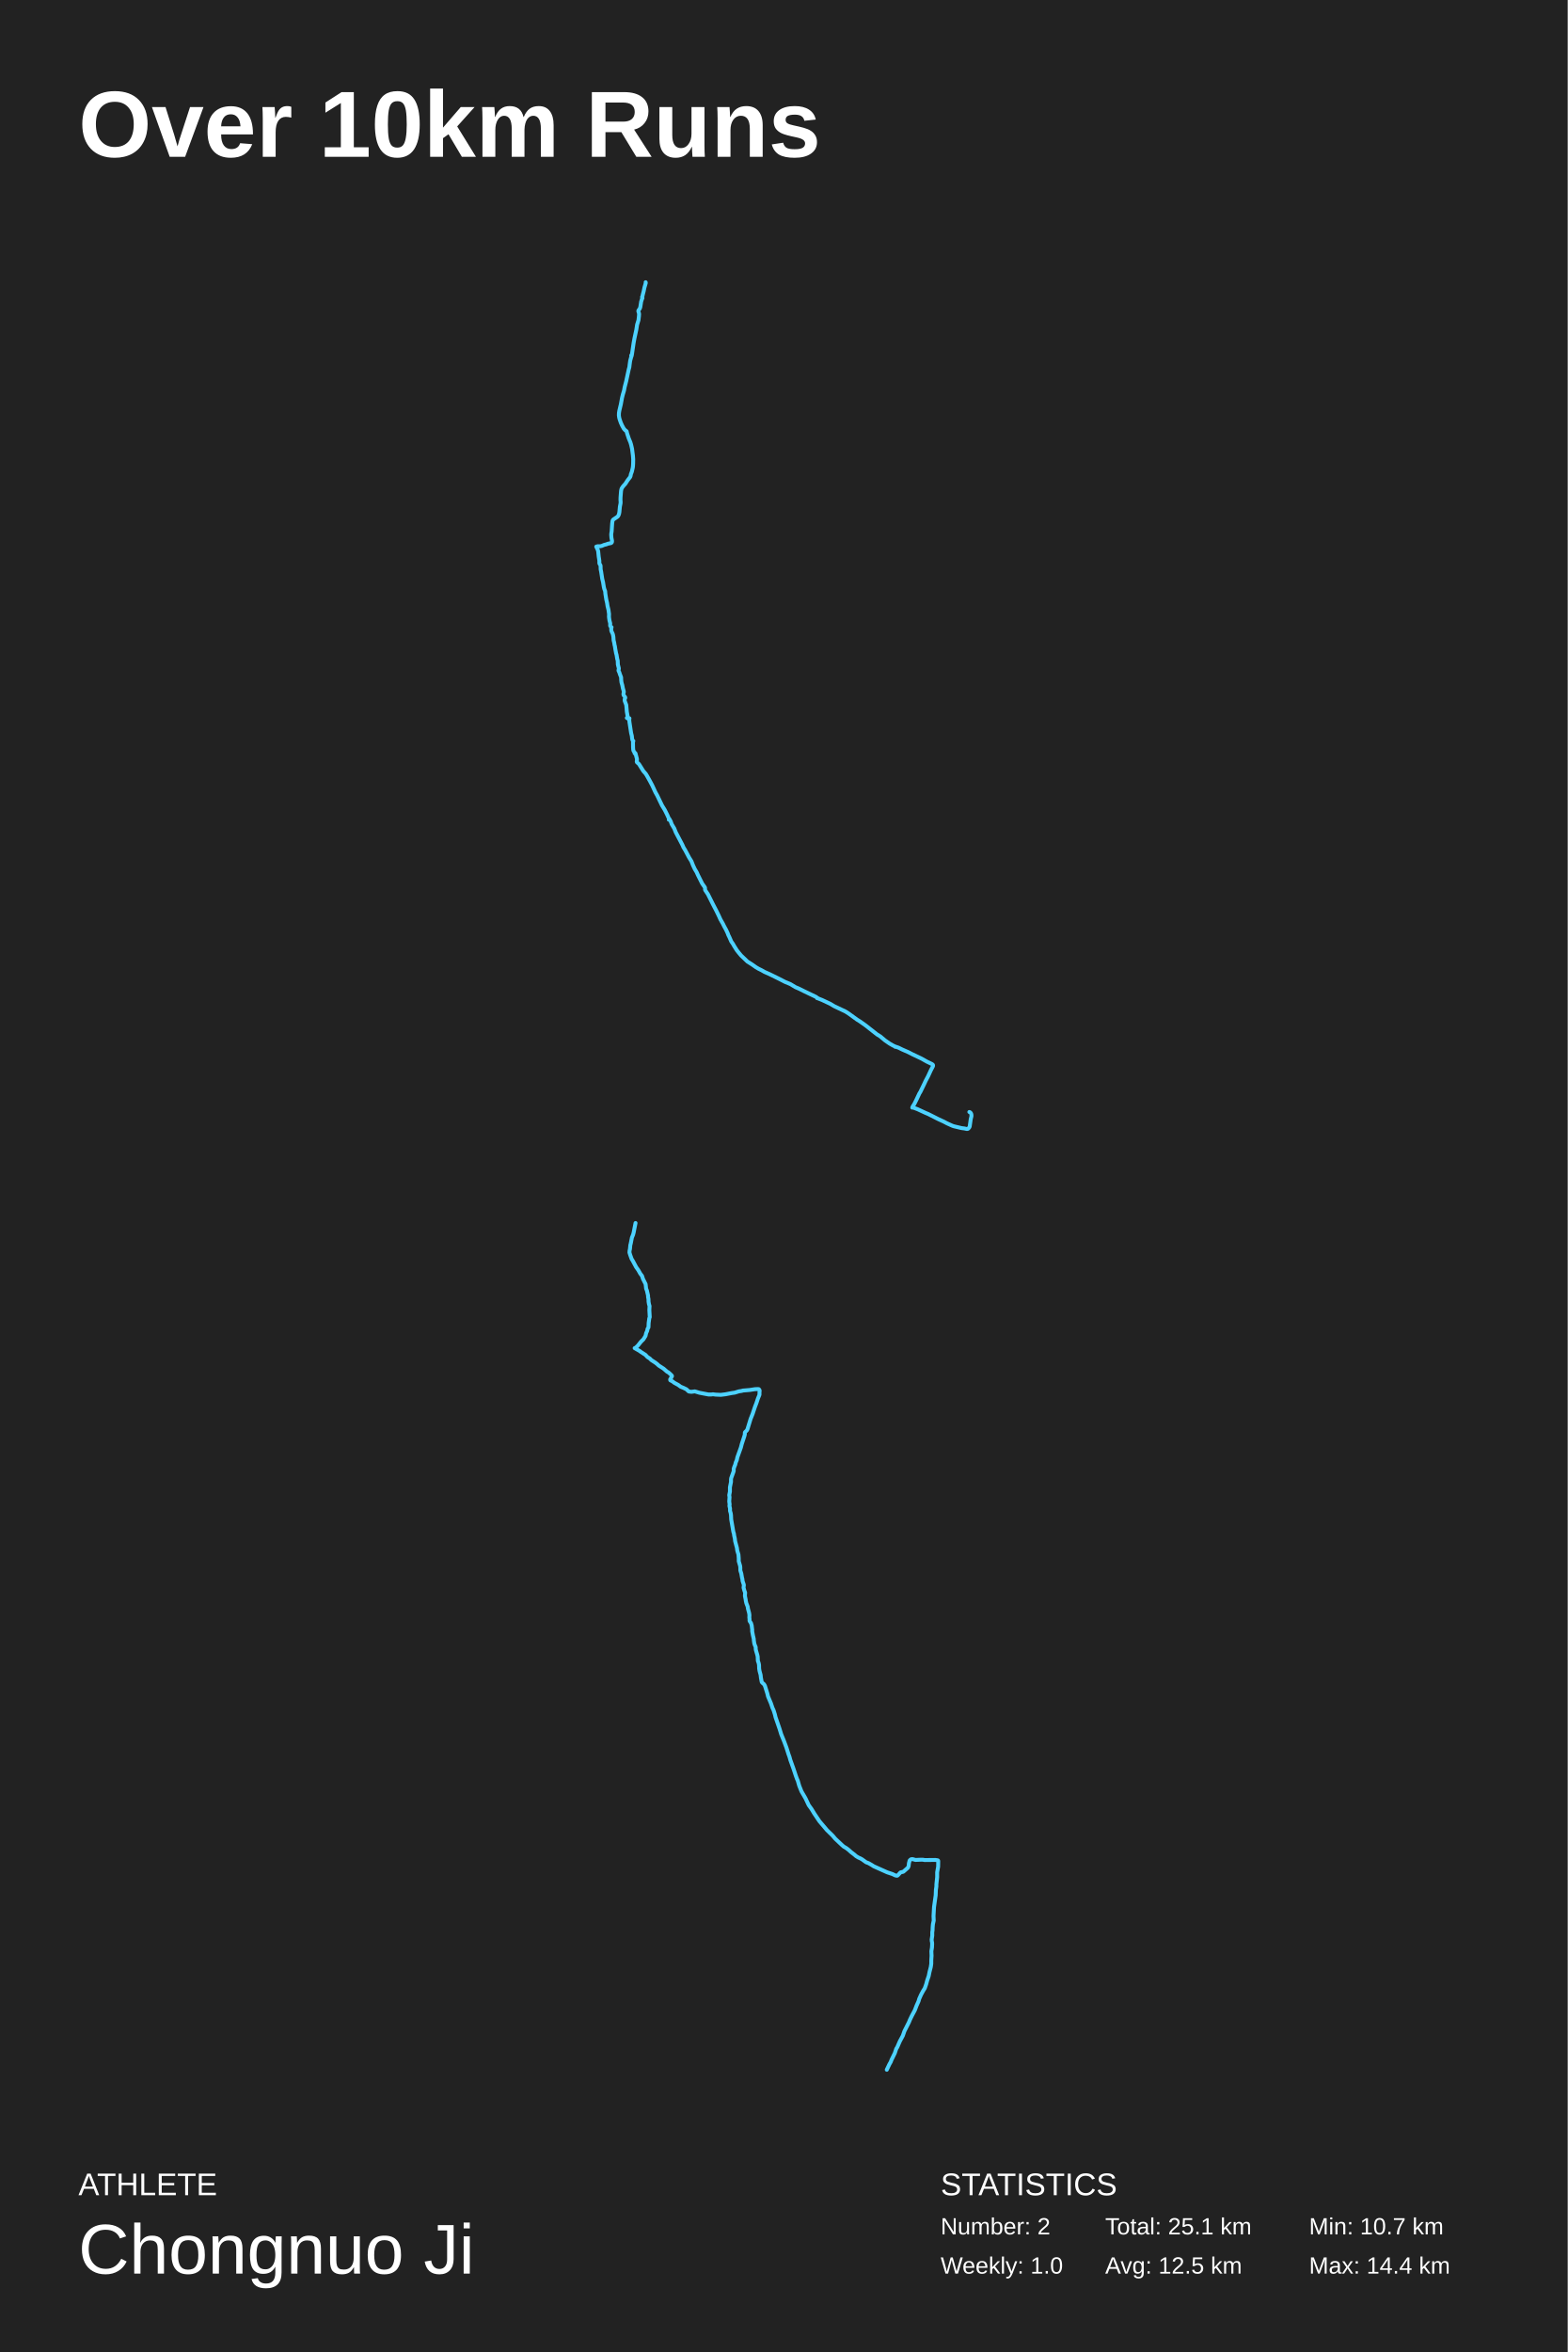
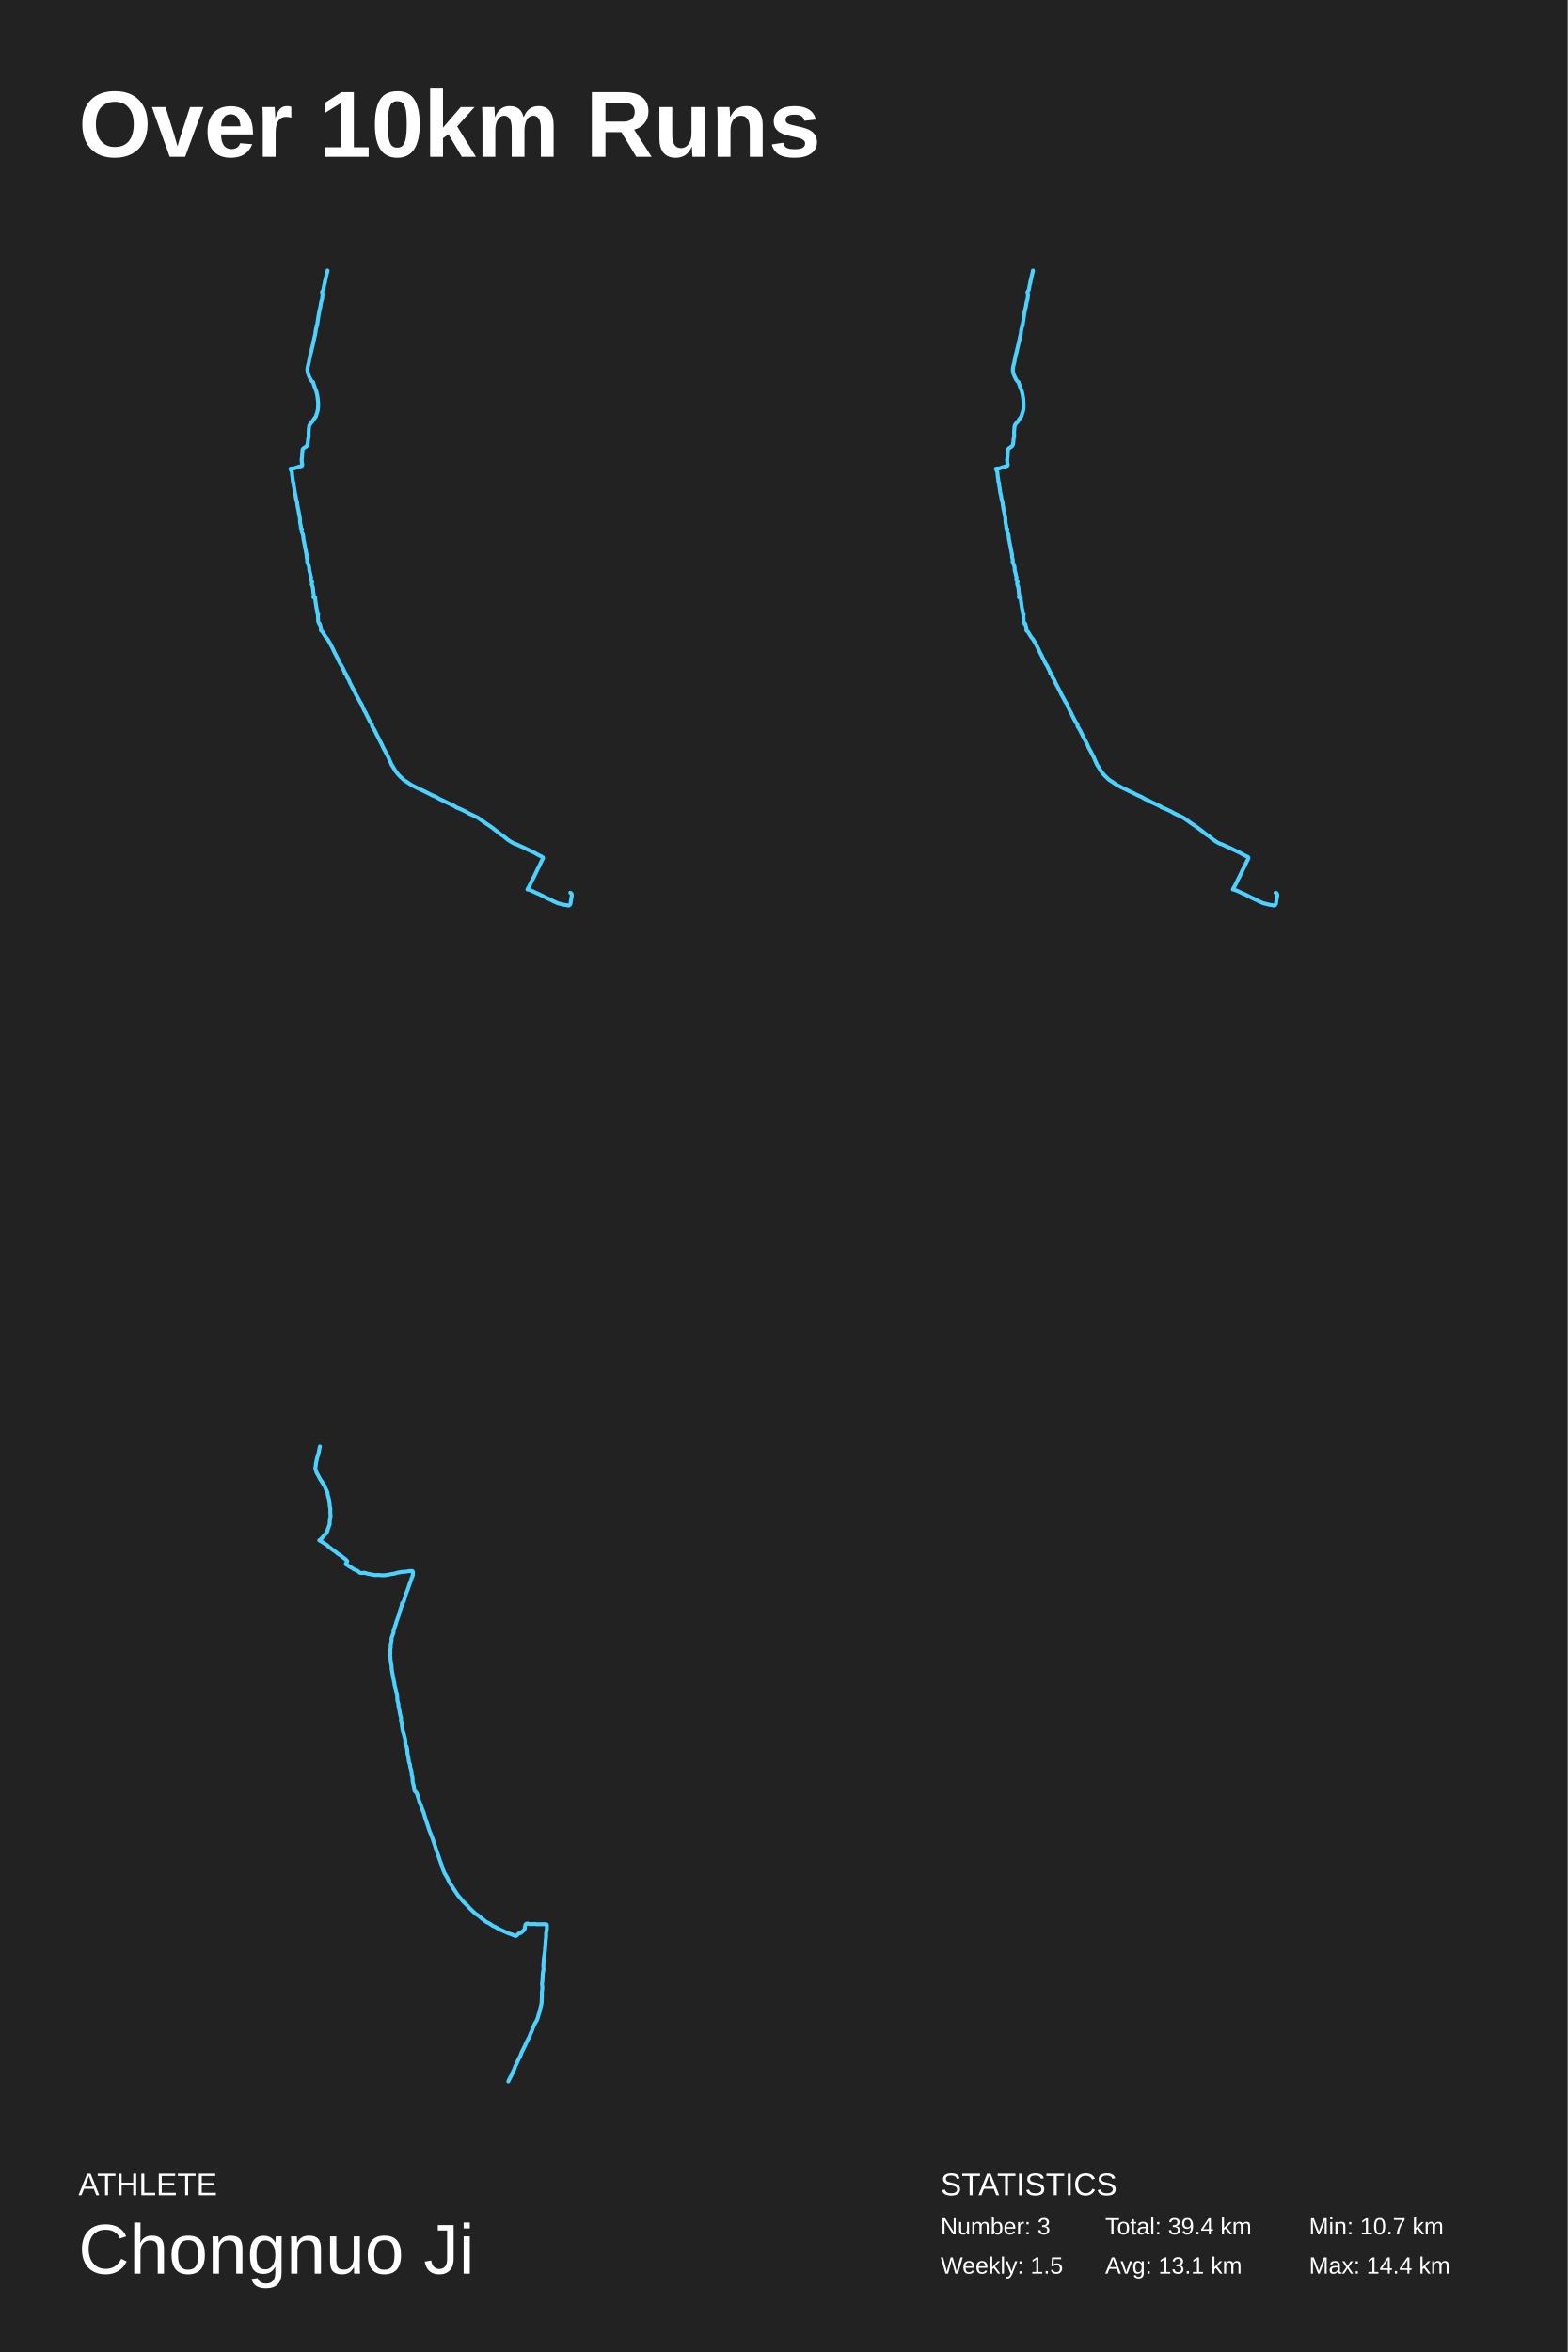
<svg xmlns="http://www.w3.org/2000/svg" baseProfile="full" height="300mm" version="1.1" viewBox="0,0,200,300" width="200mm">
  <defs />
  <rect fill="#222222" height="300" width="200" x="0" y="0" />
  <text fill="#FFFFFF" style="font-size:12px; font-family:Arial; font-weight:bold;" x="10" y="20">Over 10km Runs</text>
  <text fill="#FFFFFF" style="font-size:4px; font-family:Arial" x="10" y="280">ATHLETE</text>
  <text fill="#FFFFFF" style="font-size:9px; font-family:Arial" x="10" y="290">Chongnuo Ji</text>
  <text fill="#FFFFFF" style="font-size:4px; font-family:Arial" x="120" y="280">STATISTICS</text>
-   <text fill="#FFFFFF" style="font-size:3px; font-family:Arial" x="120" y="285">Number: 2</text>
-   <text fill="#FFFFFF" style="font-size:3px; font-family:Arial" x="120" y="290">Weekly: 1.0</text>
-   <text fill="#FFFFFF" style="font-size:3px; font-family:Arial" x="141" y="285">Total: 25.1 km</text>
-   <text fill="#FFFFFF" style="font-size:3px; font-family:Arial" x="141" y="290">Avg: 12.5 km</text>
+   <text fill="#FFFFFF" style="font-size:3px; font-family:Arial" x="120" y="285">Number: 3</text>
+   <text fill="#FFFFFF" style="font-size:3px; font-family:Arial" x="120" y="290">Weekly: 1.5</text>
+   <text fill="#FFFFFF" style="font-size:3px; font-family:Arial" x="141" y="285">Total: 39.4 km</text>
+   <text fill="#FFFFFF" style="font-size:3px; font-family:Arial" x="141" y="290">Avg: 13.1 km</text>
  <text fill="#FFFFFF" style="font-size:3px; font-family:Arial" x="167" y="285">Min: 10.7 km</text>
  <text fill="#FFFFFF" style="font-size:3px; font-family:Arial" x="167" y="290">Max: 14.4 km</text>
-   <polyline fill="none" points="82.37,36.0 82.388,36.087 82.213,36.686 82.12,37.143 82.019,37.524 81.954,37.818 81.908,37.894 81.964,38.024 81.927,38.068 81.908,38.133 81.797,38.471 81.687,39.178 81.622,39.363 81.465,39.581 81.438,39.657 81.447,39.733 81.521,39.973 81.53,40.114 81.511,40.364 81.456,40.832 81.281,41.409 81.179,42.062 80.948,43.129 80.838,43.727 80.616,45.229 80.579,45.36 80.542,45.306 80.524,45.338 80.533,45.327 80.579,45.316 80.598,45.327 80.589,45.371 80.515,45.578 80.395,46.024 80.33,46.492 80.293,46.818 80.21,47.123 79.887,48.625 79.693,49.376 79.61,49.822 79.463,50.312 79.361,50.725 79.204,51.574 79.011,52.39 78.964,52.684 78.955,52.978 78.992,53.25 79.047,53.468 79.195,53.903 79.361,54.273 79.583,54.676 79.758,54.871 79.943,55.013 79.998,55.263 80.219,55.927 80.422,56.417 80.515,56.721 80.635,57.244 80.745,58.093 80.782,58.593 80.773,59.094 80.755,59.442 80.727,59.659 80.607,60.171 80.487,60.486 80.441,60.726 80.385,60.856 80.081,61.248 79.776,61.716 79.573,61.934 79.417,62.13 79.306,62.315 79.269,62.434 79.232,62.619 79.167,63.424 79.158,63.74 79.177,64.045 79.167,64.208 79.084,64.632 79.02,65.318 78.983,65.514 78.918,65.709 78.835,65.851 78.752,65.927 78.235,66.275 78.171,66.362 78.134,66.482 78.097,66.787 78.032,67.788 77.986,68.049 77.977,68.223 78.005,68.593 78.078,68.963 78.078,69.072 78.06,69.17 78.014,69.224 77.958,69.267 77.552,69.355 77.359,69.431 77.063,69.507 76.759,69.637 76.583,69.67 76.27,69.67 76.067,69.724 76.261,70.127 76.316,70.334 76.38,70.976 76.464,71.52 76.464,71.824 76.491,71.922 76.593,72.086 76.62,72.194 76.63,72.619 76.694,72.934 76.833,73.837 76.934,74.251 77.036,74.882 77.091,75.11 77.202,75.404 77.229,75.73 77.349,76.481 77.451,76.916 77.506,77.286 77.626,77.787 77.7,78.32 77.691,78.679 77.709,78.842 77.755,79.147 77.848,79.506 77.839,79.81 77.894,79.919 78.023,80.006 77.995,80.06 77.977,80.158 77.986,80.43 78.042,80.583 78.162,80.833 78.208,80.996 78.254,81.246 78.281,81.66 78.365,82.019 78.401,82.269 78.448,82.432 78.494,82.758 78.595,83.302 78.66,83.531 78.743,84.042 78.807,84.271 78.826,84.76 78.946,85.228 78.946,85.326 78.909,85.478 78.909,85.544 79.011,85.761 79.075,85.968 79.241,86.403 79.25,86.74 79.287,87.045 79.389,87.393 79.463,87.774 79.573,88.165 79.583,88.263 79.537,88.524 79.546,88.622 79.583,88.709 79.74,88.905 79.767,88.97 79.767,89.025 79.703,89.155 79.693,89.242 79.693,89.351 79.721,89.46 79.896,89.917 79.97,90.787 80.063,91.309 80.173,91.69 80.182,91.668 80.155,91.69 80.173,91.69 79.97,91.57 80.229,91.679 80.182,91.657 80.21,91.657 80.192,91.614 80.302,91.625 80.275,91.81 80.302,92.092 80.515,93.496 80.607,93.865 80.644,94.214 80.681,94.377 80.708,94.453 80.801,94.518 80.764,94.573 80.755,94.747 80.764,95.323 80.782,95.595 80.81,95.736 80.875,95.867 80.967,95.997 81.031,96.041 81.031,96.074 80.967,96.095 81.087,96.117 81.078,96.204 81.115,96.259 81.253,96.781 81.262,96.955 81.234,97.118 81.244,97.194 81.29,97.259 81.438,97.379 81.53,97.477 82.074,98.347 82.388,98.706 82.536,98.945 82.896,99.587 83.219,100.196 83.615,101.055 83.837,101.447 84.455,102.731 84.815,103.318 85.12,103.927 85.369,104.482 85.378,104.471 85.359,104.514 85.323,104.558 85.341,104.525 85.433,104.503 85.424,104.558 85.479,104.612 85.563,104.754 85.692,105.123 86.024,105.678 86.208,106.146 87.048,107.745 87.196,108.082 87.427,108.463 87.906,109.365 88.211,109.855 88.414,110.377 88.645,110.866 88.875,111.247 89.032,111.595 89.586,112.704 89.909,113.161 89.946,113.248 89.946,113.444 89.964,113.531 90.324,114.075 90.943,115.314 91.413,116.217 91.699,116.804 91.911,117.272 92.216,117.805 92.382,118.142 92.631,118.599 92.825,119.012 92.927,119.284 93.037,119.501 93.296,120.089 93.508,120.393 93.674,120.687 93.988,121.187 94.209,121.47 94.542,121.872 95.363,122.655 95.917,123.003 96.461,123.384 96.738,123.547 97.153,123.753 97.513,123.96 98.177,124.254 99.442,124.874 100.134,125.232 100.817,125.515 101.49,125.917 101.97,126.124 102.533,126.407 104.083,127.146 104.194,127.222 104.231,127.309 104.296,127.288 104.259,127.32 104.25,127.309 104.296,127.32 104.877,127.549 105.92,128.038 106.427,128.342 107.858,129.017 108.282,129.288 109.334,130.05 109.685,130.267 110.396,130.767 111.891,131.942 112.297,132.192 112.906,132.703 113.505,133.116 113.884,133.334 114.216,133.497 114.234,133.518 114.216,133.529 114.207,133.508 114.244,133.497 114.641,133.638 115.102,133.866 115.923,134.225 116.338,134.443 117.529,135.008 118.249,135.41 118.858,135.704 118.978,135.78 119.024,135.834 119.033,135.889 119.033,135.954 119.005,136.03 118.747,136.53 118.396,137.291 118.073,137.9 117.935,138.205 117.418,139.27 117.289,139.477 116.911,140.282 116.634,140.836 116.449,141.119 116.385,141.282 116.403,141.238 116.449,141.249 117.077,141.488 118.064,141.945 118.424,142.097 119.716,142.75 120.38,143.054 120.814,143.282 121.488,143.587 121.672,143.652 122.678,143.891 123.029,143.935 123.324,144.0 123.417,144.0 123.509,143.967 123.592,143.88 123.666,143.783 123.712,143.674 123.841,142.761 123.933,142.38 123.933,142.217 123.906,142.086 123.869,141.999 123.813,141.923 123.749,141.869 123.666,141.836" stroke="#4dd2ff" stroke-linecap="round" stroke-linejoin="round" stroke-width="0.5" />
-   <polyline fill="none" points="81.079,156.0 80.929,156.752 80.841,157.209 80.766,157.49 80.616,157.858 80.466,158.625 80.416,158.802 80.366,159.318 80.316,159.539 80.303,159.761 80.403,160.085 80.578,160.572 80.741,160.837 81.166,161.634 81.429,162.002 81.679,162.445 81.904,162.74 82.029,163.123 82.367,163.801 82.429,164.362 82.529,164.612 82.679,165.261 82.679,165.438 82.729,165.689 82.742,166.043 82.792,166.338 82.867,166.589 82.842,167.105 82.892,168.004 82.83,168.166 82.817,168.284 82.754,168.742 82.729,169.317 82.617,169.479 82.567,169.744 82.429,170.054 82.354,170.393 82.092,170.821 81.767,171.145 81.391,171.617 81.104,171.897 80.966,171.956 81.616,172.325 81.742,172.428 82.342,172.812 82.604,173.092 82.905,173.283 83.092,173.475 83.617,173.814 83.88,174.021 84.03,174.168 84.668,174.581 85.106,174.964 85.256,175.038 85.431,175.186 85.706,175.451 85.731,175.525 85.581,175.82 85.506,175.923 85.493,175.982 85.518,176.056 85.781,176.188 86.031,176.38 86.519,176.645 86.844,176.881 87.207,177.029 87.569,177.206 87.869,177.486 88.207,177.53 88.645,177.471 89.232,177.648 90.383,177.869 90.733,177.869 90.958,177.84 91.296,177.884 91.959,177.914 92.559,177.84 93.322,177.692 93.735,177.633 94.26,177.471 94.635,177.412 94.76,177.368 95.648,177.294 96.311,177.191 96.686,177.176 96.811,177.191 96.899,177.309 96.911,177.398 96.886,177.737 96.899,177.84 96.874,177.943 96.698,178.371 96.498,178.975 96.311,179.462 96.011,180.361 95.761,180.981 95.36,182.293 95.273,182.455 95.06,182.662 95.023,182.735 95.023,182.956 94.96,183.192 94.635,184.18 94.522,184.623 94.072,185.876 93.997,186.23 93.86,186.554 93.797,186.82 93.685,187.085 93.597,187.365 93.61,187.586 93.572,187.734 93.284,188.53 93.259,188.692 93.259,189.017 93.122,189.709 93.122,190.255 93.034,190.697 93.072,190.977 93.034,191.508 93.084,191.892 93.059,192.083 93.134,192.408 93.134,192.717 93.222,193.012 93.259,193.263 93.284,193.808 93.56,195.401 93.635,195.637 93.66,195.858 93.747,196.241 93.785,196.58 94.01,197.421 94.06,197.789 94.21,198.29 94.247,198.777 94.247,199.131 94.422,199.735 94.447,199.927 94.447,200.266 94.46,200.354 94.572,200.708 94.66,201.224 94.71,201.401 94.735,201.652 94.885,202.109 94.898,202.197 94.86,202.507 94.96,202.875 95.06,203.141 95.035,203.554 95.135,204.055 95.148,204.202 95.223,204.512 95.385,204.925 95.423,205.19 95.573,205.75 95.61,206.016 95.598,206.31 95.623,206.517 95.623,206.709 95.635,206.767 95.811,207.033 95.898,207.328 95.973,207.947 95.948,208.006 95.961,208.08 96.061,208.61 96.161,209.038 96.173,209.244 96.223,209.598 96.286,209.804 96.411,210.099 96.411,210.306 96.436,210.483 96.611,211.072 96.661,211.293 96.686,211.839 96.786,212.119 96.836,212.369 96.849,212.826 96.899,213.136 97.036,213.637 97.074,213.991 97.174,214.522 97.224,214.61 97.474,214.831 97.586,215.023 97.899,216.025 97.987,216.394 98.349,217.249 98.549,217.839 98.687,218.133 98.862,218.694 98.937,219.018 99.45,220.507 99.662,221.199 100,222.025 100.325,222.895 100.6,223.764 100.725,224.103 100.825,224.472 101.238,225.622 101.526,226.491 101.676,226.904 101.776,227.125 101.963,227.774 102.251,228.496 102.764,229.38 103.176,230.25 103.527,230.736 103.877,231.311 104.54,232.299 105.503,233.434 106.228,234.141 106.566,234.539 107.428,235.35 107.629,235.527 107.954,235.718 108.266,235.954 108.591,236.249 108.979,236.544 109.217,236.75 109.504,236.927 109.742,237.03 109.98,237.163 110.492,237.531 110.805,237.649 111.168,237.856 111.468,238.047 113.181,238.814 113.844,239.035 114.219,239.212 114.419,239.256 114.482,239.241 114.557,239.182 114.882,238.828 115.245,238.74 115.832,238.224 115.92,238.018 115.957,237.664 116.045,237.31 116.133,237.222 116.233,237.148 116.42,237.133 116.795,237.237 117.483,237.207 117.721,237.207 117.971,237.251 119.309,237.237 119.634,237.281 119.672,237.31 119.697,237.354 119.684,238.106 119.559,238.814 119.559,239.433 119.459,240.361 119.459,240.626 119.397,241.054 119.372,241.732 119.159,243.25 119.096,244.4 119.121,244.974 119.021,245.431 118.984,245.859 118.971,246.227 118.934,246.448 118.934,246.89 118.859,247.391 118.871,247.583 118.909,247.76 118.921,247.951 118.896,248.423 118.821,248.88 118.846,249.455 118.809,250.044 118.809,250.472 118.746,250.899 118.584,251.533 118.484,252.034 118.284,252.623 118.158,253.095 117.983,253.596 117.771,253.935 117.508,254.421 117.271,254.952 117.183,255.261 116.933,255.821 116.708,256.411 116.308,257.162 116.082,257.634 115.957,257.943 115.382,259.078 115.182,259.653 114.794,260.375 114.469,261.126 114.344,261.318 114.157,261.878 113.744,262.718 113.631,263.013 113.469,263.293 113.131,264.0" stroke="#4dd2ff" stroke-linecap="round" stroke-linejoin="round" stroke-width="0.5" />
+   <polyline fill="none" points="41.777,34.5 41.791,34.565 41.66,35.014 41.59,35.357 41.514,35.643 41.466,35.863 41.431,35.92 41.473,36.018 41.445,36.051 41.431,36.1 41.348,36.353 41.265,36.884 41.217,37.022 41.099,37.186 41.078,37.243 41.085,37.3 41.14,37.479 41.147,37.586 41.134,37.773 41.092,38.124 40.96,38.557 40.884,39.047 40.711,39.847 40.628,40.296 40.462,41.422 40.434,41.52 40.407,41.479 40.393,41.504 40.4,41.495 40.434,41.487 40.448,41.495 40.441,41.528 40.386,41.683 40.296,42.018 40.248,42.369 40.22,42.614 40.158,42.842 39.915,43.969 39.77,44.532 39.708,44.866 39.597,45.234 39.521,45.544 39.403,46.181 39.258,46.793 39.223,47.013 39.216,47.233 39.244,47.437 39.286,47.601 39.396,47.927 39.521,48.205 39.687,48.507 39.818,48.654 39.957,48.76 39.998,48.947 40.165,49.445 40.317,49.813 40.386,50.041 40.476,50.433 40.559,51.069 40.587,51.445 40.58,51.82 40.566,52.081 40.545,52.245 40.455,52.628 40.365,52.865 40.331,53.044 40.289,53.142 40.061,53.436 39.832,53.787 39.68,53.95 39.562,54.097 39.479,54.236 39.452,54.326 39.424,54.464 39.376,55.068 39.369,55.305 39.382,55.534 39.376,55.656 39.313,55.974 39.265,56.488 39.237,56.635 39.189,56.782 39.126,56.888 39.064,56.945 38.676,57.206 38.628,57.272 38.6,57.362 38.573,57.59 38.524,58.341 38.49,58.537 38.483,58.667 38.503,58.945 38.559,59.222 38.559,59.304 38.545,59.377 38.51,59.418 38.469,59.451 38.164,59.516 38.019,59.573 37.798,59.63 37.569,59.728 37.438,59.753 37.202,59.753 37.05,59.793 37.195,60.095 37.237,60.25 37.285,60.732 37.348,61.14 37.348,61.368 37.368,61.442 37.445,61.564 37.465,61.646 37.472,61.964 37.521,62.201 37.624,62.878 37.701,63.188 37.777,63.661 37.818,63.833 37.901,64.053 37.922,64.298 38.012,64.861 38.088,65.187 38.13,65.465 38.22,65.84 38.275,66.24 38.268,66.509 38.282,66.631 38.317,66.86 38.386,67.129 38.379,67.358 38.42,67.439 38.517,67.505 38.497,67.545 38.483,67.619 38.49,67.823 38.531,67.937 38.621,68.125 38.656,68.247 38.69,68.435 38.711,68.745 38.773,69.014 38.801,69.202 38.836,69.324 38.87,69.569 38.946,69.977 38.995,70.148 39.057,70.532 39.106,70.703 39.119,71.07 39.209,71.421 39.209,71.494 39.182,71.609 39.182,71.658 39.258,71.821 39.306,71.976 39.431,72.302 39.438,72.555 39.466,72.784 39.542,73.045 39.597,73.33 39.68,73.624 39.687,73.697 39.652,73.893 39.659,73.967 39.687,74.032 39.805,74.179 39.825,74.228 39.825,74.269 39.777,74.366 39.77,74.432 39.77,74.513 39.791,74.595 39.922,74.938 39.978,75.59 40.047,75.982 40.13,76.267 40.137,76.251 40.116,76.267 40.13,76.267 39.978,76.178 40.171,76.259 40.137,76.243 40.158,76.243 40.144,76.21 40.227,76.218 40.206,76.357 40.227,76.569 40.386,77.622 40.455,77.899 40.483,78.16 40.511,78.283 40.531,78.34 40.601,78.389 40.573,78.429 40.566,78.56 40.573,78.992 40.587,79.196 40.607,79.302 40.656,79.4 40.725,79.498 40.774,79.531 40.774,79.555 40.725,79.572 40.815,79.588 40.808,79.653 40.836,79.694 40.94,80.086 40.947,80.216 40.926,80.338 40.933,80.396 40.967,80.444 41.078,80.534 41.147,80.608 41.556,81.26 41.791,81.53 41.902,81.709 42.172,82.19 42.414,82.647 42.712,83.292 42.878,83.585 43.341,84.548 43.611,84.988 43.84,85.445 44.027,85.861 44.033,85.853 44.02,85.886 43.992,85.918 44.006,85.894 44.075,85.878 44.068,85.918 44.11,85.959 44.172,86.065 44.269,86.343 44.518,86.759 44.656,87.109 45.286,88.309 45.397,88.561 45.57,88.847 45.93,89.524 46.158,89.891 46.311,90.283 46.484,90.65 46.657,90.935 46.774,91.196 47.189,92.028 47.432,92.371 47.459,92.436 47.459,92.583 47.473,92.648 47.743,93.056 48.207,93.986 48.56,94.663 48.774,95.103 48.934,95.454 49.162,95.854 49.287,96.106 49.473,96.449 49.619,96.759 49.695,96.963 49.778,97.126 49.972,97.566 50.131,97.795 50.256,98.015 50.491,98.39 50.657,98.602 50.906,98.904 51.522,99.491 51.937,99.752 52.346,100.038 52.553,100.16 52.865,100.315 53.135,100.47 53.633,100.69 54.581,101.155 55.1,101.424 55.613,101.636 56.118,101.938 56.478,102.093 56.9,102.305 58.063,102.86 58.146,102.917 58.173,102.982 58.222,102.966 58.194,102.99 58.187,102.982 58.222,102.99 58.658,103.161 59.44,103.528 59.821,103.757 60.893,104.262 61.212,104.466 62.001,105.037 62.264,105.2 62.797,105.576 63.918,106.456 64.222,106.644 64.679,107.027 65.129,107.337 65.413,107.5 65.662,107.622 65.676,107.639 65.662,107.647 65.655,107.631 65.683,107.622 65.98,107.729 66.326,107.9 66.942,108.169 67.254,108.332 68.147,108.756 68.687,109.058 69.143,109.278 69.233,109.335 69.268,109.376 69.275,109.417 69.275,109.466 69.254,109.523 69.06,109.898 68.797,110.469 68.555,110.925 68.451,111.154 68.064,111.953 67.967,112.108 67.683,112.711 67.475,113.127 67.337,113.339 67.288,113.461 67.302,113.429 67.337,113.437 67.808,113.616 68.548,113.959 68.818,114.073 69.787,114.562 70.285,114.791 70.611,114.962 71.116,115.19 71.254,115.239 72.009,115.418 72.272,115.451 72.493,115.5 72.562,115.5 72.632,115.476 72.694,115.41 72.749,115.337 72.784,115.255 72.881,114.57 72.95,114.285 72.95,114.163 72.929,114.065 72.902,114 72.86,113.943 72.812,113.902 72.749,113.877" stroke="#4dd2ff" stroke-linecap="round" stroke-linejoin="round" stroke-width="0.5" />
+   <polyline fill="none" points="131.777,34.5 131.784,34.565 131.653,35.047 131.583,35.406 131.514,35.643 131.459,35.888 131.431,35.92 131.473,36.018 131.431,36.075 131.431,36.1 131.355,36.329 131.272,36.884 131.196,37.063 131.113,37.169 131.078,37.243 131.078,37.3 131.12,37.414 131.147,37.528 131.14,37.716 131.099,38.075 131.057,38.263 130.995,38.443 130.947,38.63 130.877,39.096 130.697,39.887 130.462,41.438 130.434,41.52 130.407,41.479 130.393,41.504 130.4,41.495 130.434,41.487 130.448,41.495 130.448,41.528 130.379,41.683 130.317,41.936 130.268,42.148 130.227,42.614 130.158,42.842 130.012,43.536 129.756,44.605 129.694,44.915 129.576,45.307 129.5,45.634 129.417,46.14 129.258,46.776 129.223,47.013 129.216,47.225 129.244,47.462 129.306,47.682 129.376,47.87 129.459,48.082 129.673,48.482 129.832,48.67 129.95,48.743 129.964,48.768 129.985,48.923 130.068,49.143 130.171,49.47 130.338,49.853 130.428,50.196 130.49,50.506 130.559,51.069 130.58,51.371 130.58,51.967 130.538,52.294 130.462,52.604 130.365,52.865 130.331,53.044 130.296,53.126 129.971,53.559 129.825,53.803 129.673,53.95 129.549,54.113 129.493,54.211 129.445,54.326 129.424,54.464 129.369,55.117 129.382,55.599 129.369,55.705 129.313,55.95 129.265,56.488 129.244,56.635 129.189,56.782 129.14,56.872 129.064,56.945 128.67,57.206 128.642,57.247 128.607,57.329 128.573,57.614 128.531,58.341 128.483,58.602 128.497,58.92 128.559,59.222 128.545,59.377 128.51,59.418 128.448,59.451 128.164,59.516 128.019,59.573 127.777,59.638 127.618,59.712 127.548,59.736 127.445,59.753 127.202,59.753 127.043,59.793 127.195,60.095 127.244,60.25 127.285,60.781 127.355,61.14 127.348,61.368 127.375,61.458 127.438,61.548 127.465,61.646 127.465,61.948 127.521,62.201 127.597,62.764 127.638,62.976 127.708,63.229 127.728,63.425 127.777,63.661 127.839,63.906 127.901,64.053 127.936,64.436 128.019,64.91 128.095,65.236 128.13,65.465 128.192,65.677 128.227,65.864 128.275,66.256 128.268,66.534 128.282,66.631 128.31,66.827 128.386,67.154 128.379,67.358 128.407,67.423 128.51,67.505 128.49,67.57 128.476,67.66 128.49,67.823 128.628,68.149 128.663,68.247 128.69,68.459 128.711,68.745 128.78,69.03 128.801,69.202 128.836,69.324 128.863,69.528 128.933,69.83 128.946,69.977 128.995,70.148 129.057,70.532 129.106,70.703 129.113,71.054 129.209,71.405 129.209,71.494 129.182,71.592 129.182,71.674 129.251,71.796 129.313,72 129.382,72.147 129.431,72.319 129.438,72.571 129.466,72.824 129.549,73.077 129.597,73.33 129.68,73.624 129.687,73.722 129.652,73.869 129.652,73.95 129.666,73.999 129.805,74.179 129.825,74.236 129.818,74.285 129.784,74.334 129.763,74.489 129.805,74.636 129.922,74.938 129.936,75.125 129.957,75.272 129.971,75.549 130.047,76.006 130.137,76.267 130.137,76.251 130.116,76.267 130.13,76.267 129.978,76.178 130.171,76.259 130.137,76.243 130.158,76.243 130.137,76.21 130.227,76.218 130.206,76.357 130.227,76.528 130.379,77.605 130.455,77.899 130.483,78.16 130.511,78.283 130.531,78.34 130.601,78.389 130.573,78.429 130.559,78.544 130.58,79.147 130.607,79.302 130.649,79.4 130.725,79.498 130.774,79.531 130.774,79.555 130.725,79.572 130.822,79.588 130.808,79.653 130.836,79.694 130.947,80.11 130.947,80.216 130.926,80.338 130.94,80.412 131.078,80.534 131.175,80.64 131.542,81.244 131.749,81.481 131.805,81.554 132.172,82.19 132.386,82.598 132.712,83.292 132.878,83.593 133.023,83.903 133.21,84.254 133.314,84.491 133.452,84.736 133.591,84.948 133.757,85.298 133.84,85.445 133.943,85.69 134.027,85.861 134.033,85.853 134.02,85.886 133.992,85.918 134.006,85.894 134.075,85.878 134.068,85.918 134.11,85.959 134.179,86.09 134.255,86.318 134.518,86.759 134.656,87.109 135.321,88.366 135.39,88.561 135.57,88.847 135.743,89.19 135.964,89.589 136.172,89.907 136.29,90.234 136.47,90.625 136.657,90.935 136.76,91.18 137.21,92.069 137.418,92.346 137.459,92.436 137.459,92.607 137.487,92.673 137.757,93.08 138.193,93.961 138.574,94.679 138.788,95.128 138.941,95.478 139.155,95.837 139.273,96.09 139.473,96.449 139.612,96.743 139.702,96.979 139.778,97.126 139.972,97.566 140.152,97.827 140.477,98.374 140.678,98.635 140.892,98.888 141.481,99.459 141.944,99.752 142.346,100.038 142.546,100.16 142.872,100.315 143.19,100.495 143.654,100.698 144.062,100.91 144.602,101.163 145.128,101.432 145.613,101.636 146.132,101.946 146.443,102.069 146.914,102.321 148.042,102.852 148.146,102.917 148.166,102.949 148.173,102.982 148.222,102.966 148.201,102.99 148.187,102.99 148.187,102.982 148.222,102.99 148.699,103.178 149.44,103.528 149.821,103.757 150.914,104.271 151.537,104.695 152.015,105.045 152.278,105.209 152.762,105.551 153.475,106.097 153.759,106.334 153.952,106.481 154.112,106.57 154.257,106.668 154.714,107.052 155.081,107.304 155.344,107.468 155.676,107.631 155.662,107.647 155.655,107.631 155.676,107.622 155.918,107.704 156.326,107.9 156.922,108.161 157.254,108.332 158.209,108.781 158.763,109.099 159.123,109.262 159.213,109.319 159.254,109.36 159.275,109.417 159.261,109.506 159.046,109.922 158.818,110.428 158.569,110.885 158.451,111.154 158.347,111.349 158.071,111.936 157.967,112.108 157.898,112.279 157.489,113.086 157.323,113.355 157.288,113.461 157.288,113.437 157.316,113.437 157.835,113.624 158.541,113.959 158.818,114.073 159.808,114.579 160.265,114.782 160.652,114.986 161.137,115.198 162.009,115.418 162.258,115.443 162.5,115.5 162.562,115.5 162.632,115.476 162.68,115.427 162.749,115.337 162.777,115.28 162.881,114.595 162.957,114.261 162.957,114.187 162.915,114.016 162.881,113.959 162.812,113.902 162.728,113.869" stroke="#4dd2ff" stroke-linecap="round" stroke-linejoin="round" stroke-width="0.5" />
+   <polyline fill="none" points="40.809,184.5 40.696,185.064 40.631,185.407 40.575,185.617 40.462,185.894 40.349,186.469 40.312,186.602 40.274,186.989 40.237,187.155 40.228,187.32 40.303,187.564 40.434,187.929 40.556,188.128 40.875,188.725 41.072,189.002 41.259,189.334 41.428,189.555 41.522,189.842 41.775,190.351 41.822,190.771 41.897,190.959 42.01,191.446 42.01,191.579 42.047,191.767 42.056,192.032 42.094,192.253 42.15,192.441 42.132,192.829 42.169,193.503 42.122,193.625 42.113,193.713 42.066,194.056 42.047,194.488 41.963,194.609 41.925,194.808 41.822,195.041 41.766,195.295 41.569,195.616 41.325,195.859 41.044,196.213 40.828,196.423 40.725,196.467 41.212,196.744 41.306,196.821 41.756,197.109 41.953,197.319 42.178,197.463 42.319,197.606 42.713,197.861 42.91,198.016 43.023,198.126 43.501,198.436 43.829,198.723 43.942,198.779 44.073,198.889 44.279,199.088 44.298,199.144 44.186,199.365 44.129,199.442 44.12,199.486 44.139,199.542 44.336,199.641 44.523,199.785 44.889,199.984 45.133,200.161 45.405,200.272 45.677,200.404 45.902,200.614 46.155,200.648 46.484,200.603 46.924,200.736 47.787,200.902 48.05,200.902 48.219,200.88 48.472,200.913 48.969,200.935 49.419,200.88 49.991,200.769 50.301,200.725 50.695,200.603 50.976,200.559 51.07,200.526 51.736,200.471 52.233,200.393 52.514,200.382 52.608,200.393 52.674,200.482 52.683,200.548 52.665,200.802 52.674,200.88 52.655,200.957 52.524,201.278 52.374,201.731 52.233,202.096 52.008,202.771 51.82,203.235 51.52,204.22 51.455,204.341 51.295,204.496 51.267,204.551 51.267,204.717 51.22,204.894 50.976,205.635 50.892,205.967 50.554,206.907 50.498,207.172 50.395,207.416 50.348,207.615 50.263,207.814 50.198,208.024 50.207,208.19 50.179,208.3 49.963,208.897 49.945,209.019 49.945,209.262 49.841,209.782 49.841,210.191 49.776,210.523 49.804,210.733 49.776,211.131 49.813,211.419 49.794,211.562 49.851,211.806 49.851,212.038 49.916,212.259 49.945,212.447 49.963,212.856 50.17,214.05 50.226,214.227 50.245,214.393 50.31,214.681 50.338,214.935 50.507,215.565 50.545,215.842 50.657,216.218 50.685,216.583 50.685,216.848 50.817,217.301 50.836,217.445 50.836,217.699 50.845,217.766 50.929,218.031 50.995,218.418 51.033,218.551 51.051,218.739 51.164,219.082 51.173,219.148 51.145,219.38 51.22,219.657 51.295,219.856 51.276,220.165 51.351,220.541 51.361,220.652 51.417,220.884 51.539,221.194 51.567,221.393 51.68,221.813 51.708,222.012 51.698,222.233 51.717,222.388 51.717,222.531 51.727,222.576 51.858,222.775 51.924,222.996 51.98,223.46 51.961,223.504 51.97,223.56 52.046,223.958 52.121,224.278 52.13,224.433 52.167,224.698 52.214,224.853 52.308,225.074 52.308,225.229 52.327,225.362 52.458,225.804 52.496,225.97 52.514,226.379 52.59,226.589 52.627,226.777 52.636,227.12 52.674,227.352 52.777,227.728 52.805,227.993 52.88,228.391 52.918,228.458 53.105,228.623 53.19,228.767 53.424,229.519 53.49,229.795 53.762,230.437 53.912,230.879 54.015,231.1 54.146,231.52 54.203,231.763 54.587,232.88 54.747,233.4 55.0,234.019 55.244,234.671 55.45,235.323 55.544,235.578 55.619,235.854 55.929,236.716 56.144,237.369 56.257,237.678 56.332,237.844 56.473,238.33 56.688,238.872 57.073,239.535 57.382,240.188 57.645,240.552 57.908,240.983 58.405,241.724 59.127,242.575 59.671,243.106 59.924,243.404 60.571,244.012 60.721,244.145 60.965,244.289 61.2,244.466 61.444,244.687 61.734,244.908 61.913,245.063 62.128,245.195 62.307,245.273 62.485,245.372 62.869,245.648 63.104,245.737 63.376,245.892 63.601,246.035 64.886,246.61 65.383,246.776 65.664,246.909 65.814,246.942 65.861,246.931 65.918,246.887 66.161,246.621 66.433,246.555 66.874,246.168 66.94,246.013 66.968,245.748 67.034,245.483 67.099,245.416 67.174,245.361 67.315,245.35 67.596,245.427 68.112,245.405 68.291,245.405 68.478,245.438 69.482,245.427 69.726,245.461 69.754,245.483 69.772,245.516 69.763,246.08 69.669,246.61 69.669,247.074 69.594,247.771 69.594,247.97 69.547,248.29 69.529,248.799 69.369,249.937 69.322,250.8 69.341,251.231 69.266,251.573 69.238,251.894 69.228,252.17 69.2,252.336 69.2,252.668 69.144,253.044 69.153,253.187 69.182,253.32 69.191,253.464 69.172,253.817 69.116,254.16 69.135,254.591 69.107,255.033 69.107,255.354 69.06,255.674 68.938,256.149 68.863,256.525 68.713,256.967 68.619,257.321 68.488,257.697 68.328,257.951 68.131,258.316 67.953,258.714 67.887,258.946 67.7,259.366 67.531,259.808 67.231,260.372 67.062,260.725 66.968,260.957 66.537,261.809 66.387,262.24 66.096,262.781 65.852,263.345 65.758,263.488 65.617,263.908 65.308,264.538 65.224,264.76 65.102,264.969 64.848,265.5" stroke="#4dd2ff" stroke-linecap="round" stroke-linejoin="round" stroke-width="0.5" />
</svg>
